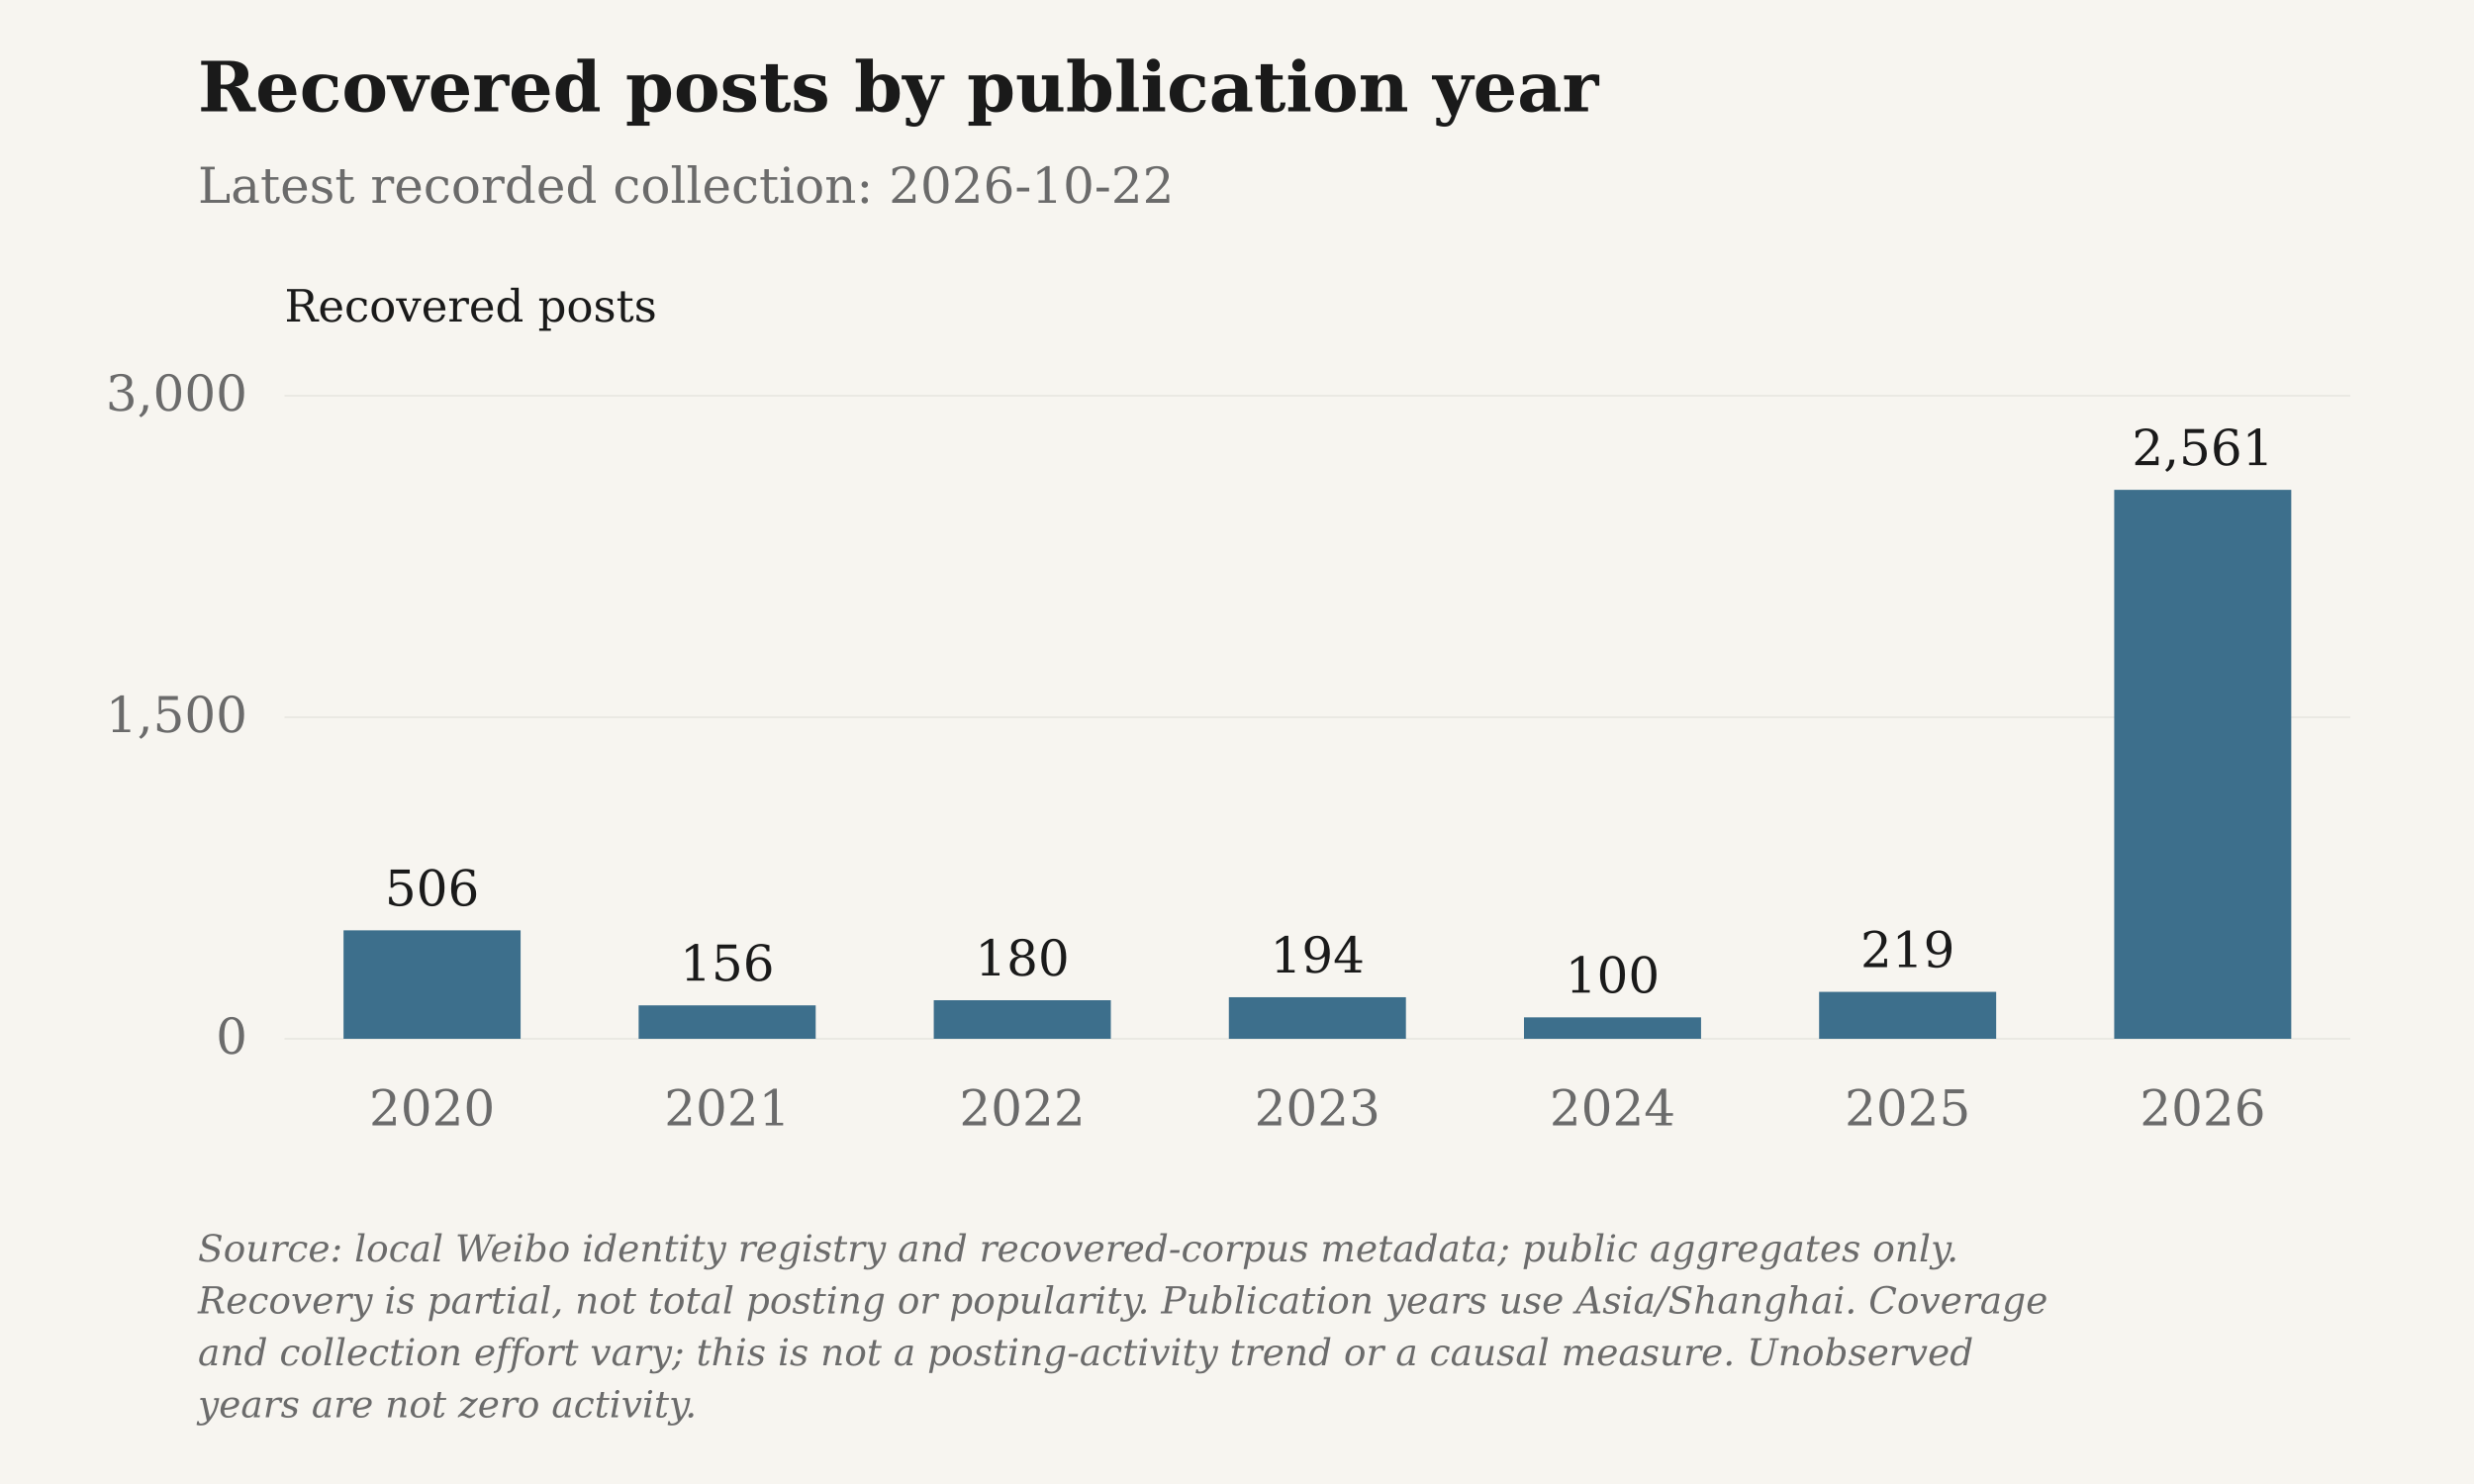
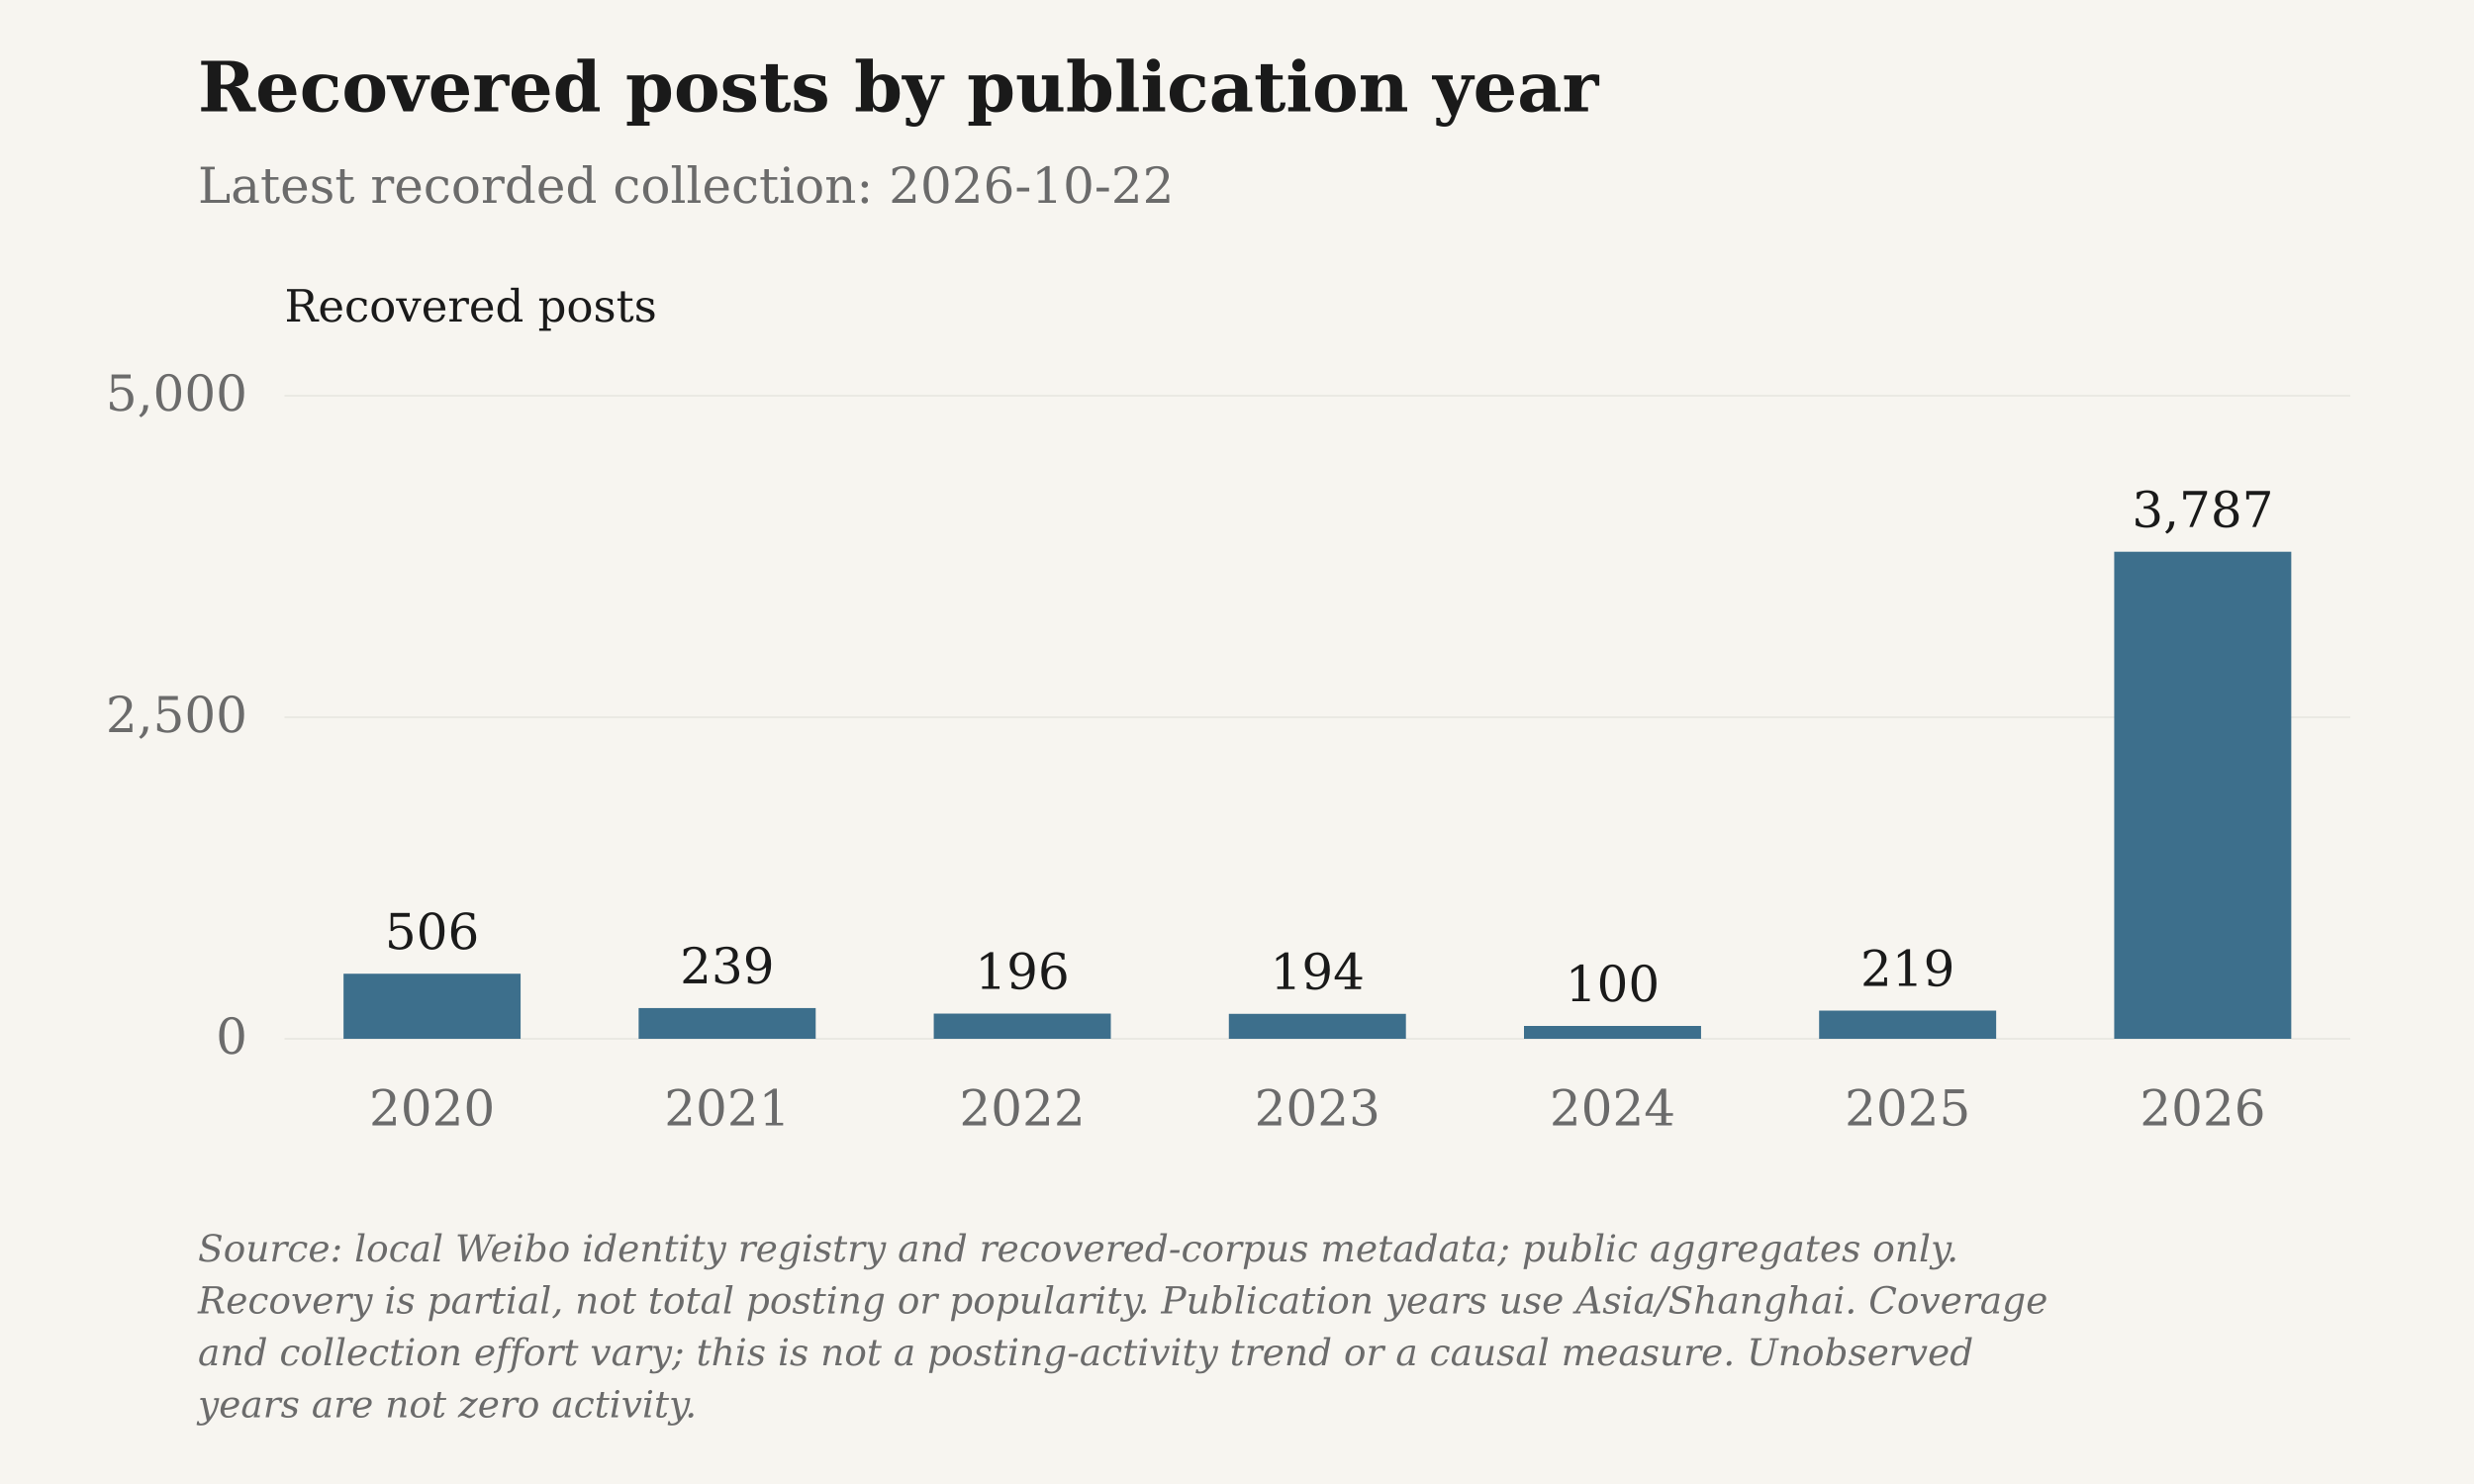
<svg xmlns="http://www.w3.org/2000/svg" viewBox="0 0 1000 600" role="img" aria-label="Recovered posts by publication year">
  <rect class="chart-background" width="1000" height="600" fill="#F7F5F0" />
  <g font-family="DejaVu Serif, Georgia, 'Times New Roman', serif" font-size="20" fill="#6B6B6B">
    <text x="80" y="45" font-size="28" font-weight="bold" fill="#1A1A1A">Recovered posts by publication year</text>
    <text x="80" y="82">Latest recorded collection: 2026-10-22</text>
    <text class="axis-unit" x="115" y="130" font-size="18" fill="#1A1A1A">Recovered posts</text>
    <path d="M115 420.00H950" stroke="#D6D3CC" stroke-opacity=".6" stroke-width=".5" />
    <text x="100" y="426.00" text-anchor="end">0</text>
    <path d="M115 290.00H950" stroke="#D6D3CC" stroke-opacity=".6" stroke-width=".5" />
-     <text x="100" y="296.00" text-anchor="end">1,500</text>
+     <text x="100" y="296.00" text-anchor="end">2,500</text>
    <path d="M115 160.00H950" stroke="#D6D3CC" stroke-opacity=".6" stroke-width=".5" />
-     <text x="100" y="166.00" text-anchor="end">3,000</text>
-     <rect class="data-bar" data-label="2020" data-value="506" x="138.86" y="376.15" width="71.57" height="43.85" fill="#3D6F8C" />
-     <text x="174.64" y="366.15" text-anchor="middle" fill="#1A1A1A">506</text>
+     <text x="100" y="166.00" text-anchor="end">5,000</text>
+     <rect class="data-bar" data-label="2020" data-value="506" x="138.86" y="393.69" width="71.57" height="26.31" fill="#3D6F8C" />
+     <text x="174.64" y="383.69" text-anchor="middle" fill="#1A1A1A">506</text>
    <text x="174.64" y="455" text-anchor="middle">2020</text>
-     <rect class="data-bar" data-label="2021" data-value="156" x="258.14" y="406.48" width="71.57" height="13.52" fill="#3D6F8C" />
-     <text x="293.93" y="396.48" text-anchor="middle" fill="#1A1A1A">156</text>
+     <rect class="data-bar" data-label="2021" data-value="239" x="258.14" y="407.57" width="71.57" height="12.43" fill="#3D6F8C" />
+     <text x="293.93" y="397.57" text-anchor="middle" fill="#1A1A1A">239</text>
    <text x="293.93" y="455" text-anchor="middle">2021</text>
-     <rect class="data-bar" data-label="2022" data-value="180" x="377.43" y="404.40" width="71.57" height="15.60" fill="#3D6F8C" />
-     <text x="413.21" y="394.40" text-anchor="middle" fill="#1A1A1A">180</text>
+     <rect class="data-bar" data-label="2022" data-value="196" x="377.43" y="409.81" width="71.57" height="10.19" fill="#3D6F8C" />
+     <text x="413.21" y="399.81" text-anchor="middle" fill="#1A1A1A">196</text>
    <text x="413.21" y="455" text-anchor="middle">2022</text>
-     <rect class="data-bar" data-label="2023" data-value="194" x="496.71" y="403.19" width="71.57" height="16.81" fill="#3D6F8C" />
-     <text x="532.50" y="393.19" text-anchor="middle" fill="#1A1A1A">194</text>
+     <rect class="data-bar" data-label="2023" data-value="194" x="496.71" y="409.91" width="71.57" height="10.09" fill="#3D6F8C" />
+     <text x="532.50" y="399.91" text-anchor="middle" fill="#1A1A1A">194</text>
    <text x="532.50" y="455" text-anchor="middle">2023</text>
-     <rect class="data-bar" data-label="2024" data-value="100" x="616.00" y="411.33" width="71.57" height="8.67" fill="#3D6F8C" />
-     <text x="651.79" y="401.33" text-anchor="middle" fill="#1A1A1A">100</text>
+     <rect class="data-bar" data-label="2024" data-value="100" x="616.00" y="414.80" width="71.57" height="5.20" fill="#3D6F8C" />
+     <text x="651.79" y="404.80" text-anchor="middle" fill="#1A1A1A">100</text>
    <text x="651.79" y="455" text-anchor="middle">2024</text>
-     <rect class="data-bar" data-label="2025" data-value="219" x="735.29" y="401.02" width="71.57" height="18.98" fill="#3D6F8C" />
-     <text x="771.07" y="391.02" text-anchor="middle" fill="#1A1A1A">219</text>
+     <rect class="data-bar" data-label="2025" data-value="219" x="735.29" y="408.61" width="71.57" height="11.39" fill="#3D6F8C" />
+     <text x="771.07" y="398.61" text-anchor="middle" fill="#1A1A1A">219</text>
    <text x="771.07" y="455" text-anchor="middle">2025</text>
-     <rect class="data-bar" data-label="2026" data-value="2561" x="854.57" y="198.05" width="71.57" height="221.95" fill="#3D6F8C" />
-     <text x="890.36" y="188.05" text-anchor="middle" fill="#1A1A1A">2,561</text>
+     <rect class="data-bar" data-label="2026" data-value="3787" x="854.57" y="223.08" width="71.57" height="196.92" fill="#3D6F8C" />
+     <text x="890.36" y="213.08" text-anchor="middle" fill="#1A1A1A">3,787</text>
    <text x="890.36" y="455" text-anchor="middle">2026</text>
    <text class="figure-source" x="80" y="510" font-size="15" font-style="italic">Source: local Weibo identity registry and recovered-corpus metadata; public aggregates only.</text>
    <text class="figure-source" x="80" y="531" font-size="15" font-style="italic">Recovery is partial, not total posting or popularity. Publication years use Asia/Shanghai. Coverage</text>
    <text class="figure-source" x="80" y="552" font-size="15" font-style="italic">and collection effort vary; this is not a posting-activity trend or a causal measure. Unobserved</text>
    <text class="figure-source" x="80" y="573" font-size="15" font-style="italic">years are not zero activity.</text>
  </g>
</svg>
